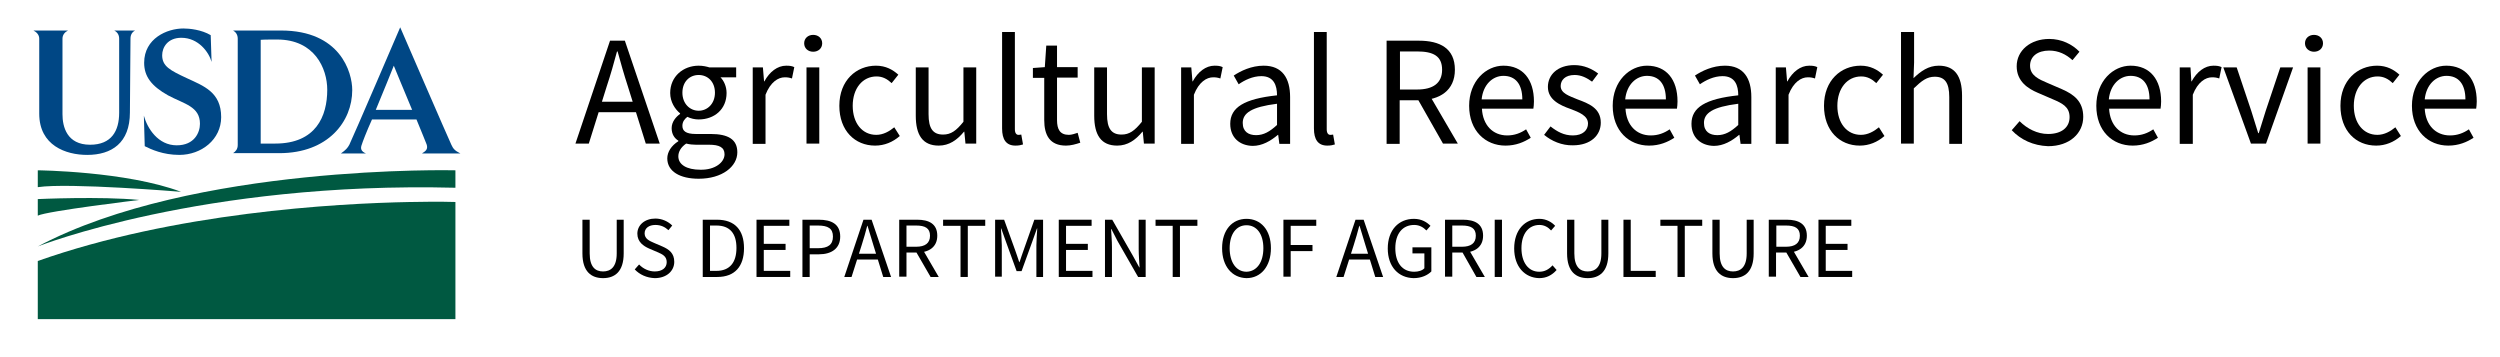
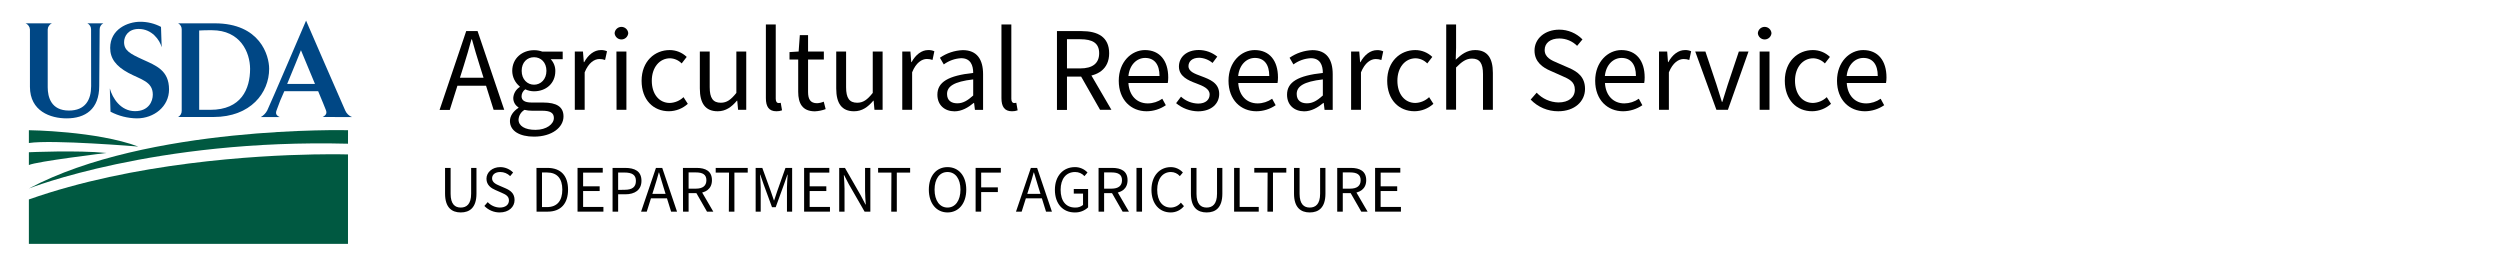
- <svg xmlns="http://www.w3.org/2000/svg" version="1.1" id="Layer_1" x="0px" y="0px" viewBox="0 0 860.2 122.5" style="enable-background:new 0 0 860.2 122.5;" xml:space="preserve">
-   <style type="text/css">
- 	.st0{fill:#004785;}
- 	.st1{fill:#005941;}
- </style>
-   <path class="st0" d="M44.9,13.3l-0.2,25.4c0,10.5-6.3,14.6-14.7,14.6c-7.3,0-16.5-3.2-16.5-14.2V13.3c0-1.4-1-2.3-2-2.8h11.9  c-1,0.5-1.9,1.4-1.9,2.8v26c0,4.3,1.5,10.5,9.5,10.5c7.4,0,10-4.8,10-11L41,13.3c0-1.4-0.7-2.3-1.7-2.8h7.2  C45.5,11,44.9,11.9,44.9,13.3z" />
-   <path class="st0" d="M61.7,53.3c-5.6,0-9.7-1.9-11.9-3l-0.3-10.5c1.2,4.4,4.9,10.2,11.3,10.2c6.1,0,8-4.4,8-7.4c0-6-5.4-6.8-11-9.8  c-5.7-3.2-8.2-6.5-8.2-11.2c0-8.4,7.9-11.8,13.5-11.8c2.1,0,6.2,0.4,9.4,2.3l0.3,9.2C71.9,18,68.3,13,62.4,13c-4.7,0-6.6,3.3-6.6,6  c0,3.8,2.7,5.2,8.5,7.9c5.8,2.7,11.8,4.8,11.8,13.4C76.1,48,69.3,53.3,61.7,53.3z" />
-   <path class="st0" d="M96.1,52.7H80.2c0.9-0.6,1.6-1.4,1.6-2.8V13.3c0-1.4-0.7-2.3-1.6-2.8h16.5c20.4,0,24.5,14.4,24.5,20.5  C121.2,41.8,112.9,52.7,96.1,52.7z M95.4,13.6c-1.5,0-4.8,0-5.7,0.1v35.7c1.5,0,3.8,0,5,0c14,0,17.9-9.4,17.9-18.5  C112.6,23.5,108.2,13.6,95.4,13.6z" />
-   <path class="st0" d="M145.3,52.7c1.6-0.9,1.9-1.7,1.5-3c-0.2-0.6-1.8-4.4-3.5-8.6H128c-1.9,4.2-3.3,7.9-3.5,8.6  c-0.6,1.5-0.2,2.4,1.4,3.1h-8.6c1.7-1.2,2.3-1.9,2.9-3c1.2-2.4,17.5-40.4,17.5-40.4s16.5,38.1,17.6,40.4c0.6,1.3,1.1,2,3.1,3H145.3z   M135.5,22.6c0,0-4.2,10.5-6.2,15.2h12.5C138.9,30.9,135.5,22.6,135.5,22.6z" />
-   <g>
-     <path class="st1" d="M156.7,58.6c0,0-90.2-2.2-143.7,26.2c0,0,56.6-22.4,143.7-20.2V58.6z" />
-     <path class="st1" d="M13,58.6c0,0,30.4,0.3,49.3,7.4c0,0-38.7-3.2-49.3-1.6V58.6z" />
-     <path class="st1" d="M13,68.5c0,0,21.8-1,34.9,0.3c0,0-31.7,3.8-34.9,5.4V68.5z" />
-     <path class="st1" d="M141.7,69.5l-0.5,0C115,70,60,73.2,13,89.8v20l143.7,0V69.5C156.7,69.5,151.1,69.3,141.7,69.5z" />
-   </g>
-   <g>
-     <g>
-       <path d="M200.4,87.2V75.6h2.5v11.6c0,4.7,2,6.2,4.6,6.2c2.6,0,4.7-1.5,4.7-6.2V75.6h2.4v11.6c0,6.3-3.1,8.5-7.1,8.5    S200.4,93.5,200.4,87.2z" />
-       <path d="M218.4,92.7l1.5-1.7c1.4,1.5,3.4,2.4,5.4,2.4c2.6,0,4.1-1.3,4.1-3.2c0-2-1.4-2.7-3.3-3.5l-2.8-1.2c-1.8-0.8-4-2.2-4-5.1    c0-3,2.6-5.2,6.2-5.2c2.3,0,4.4,1,5.8,2.4l-1.3,1.6c-1.2-1.1-2.6-1.8-4.5-1.8c-2.2,0-3.7,1.1-3.7,2.9c0,1.9,1.7,2.6,3.3,3.3    l2.8,1.2c2.3,1,4.1,2.3,4.1,5.3c0,3.1-2.6,5.6-6.7,5.6C222.5,95.6,220.1,94.5,218.4,92.7z" />
-       <path d="M241.8,75.6h4.9c6.1,0,9.3,3.5,9.3,9.8c0,6.3-3.2,9.9-9.2,9.9h-5V75.6z M246.5,93.2c4.6,0,6.9-2.9,6.9-7.9    c0-5-2.3-7.7-6.9-7.7h-2.2v15.6H246.5z" />
-       <path d="M260.3,75.6h11.3v2.1h-8.8v6.2h7.5V86h-7.5v7.2h9.1v2.1h-11.6V75.6z" />
-       <path d="M276.1,75.6h5.6c4.4,0,7.4,1.5,7.4,5.8c0,4.1-3,6.1-7.3,6.1h-3.2v7.8h-2.5V75.6z M281.5,85.4c3.4,0,5.1-1.2,5.1-4    c0-2.8-1.7-3.8-5.2-3.8h-2.8v7.8H281.5z" />
-       <path d="M297.1,75.6h2.8l6.7,19.7h-2.7l-3.4-11c-0.7-2.2-1.3-4.4-2-6.6h-0.1c-0.6,2.3-1.2,4.4-1.9,6.6l-3.5,11h-2.5L297.1,75.6z     M293.9,87.3h9.1v2h-9.1V87.3z" />
-       <path d="M309.4,75.6h6.2c4,0,6.9,1.4,6.9,5.5c0,3.9-2.9,5.8-6.9,5.8h-3.7v8.3h-2.5V75.6z M315.2,84.9c3.1,0,4.8-1.2,4.8-3.8    c0-2.6-1.7-3.5-4.8-3.5h-3.3v7.3H315.2z M315,86.3l2-1.3l6,10.3h-2.8L315,86.3z" />
-       <path d="M330.5,77.7h-6v-2.1H339v2.1h-6v17.6h-2.5V77.7z" />
-       <path d="M342.5,75.6h3l3.8,10.5c0.5,1.3,0.9,2.7,1.4,4.1h0.1c0.5-1.4,0.9-2.8,1.4-4.1l3.7-10.5h3v19.7h-2.3V84.4    c0-1.7,0.2-4.1,0.3-5.8h-0.1l-1.6,4.5l-3.7,10.2h-1.7l-3.7-10.2l-1.6-4.5h-0.1c0.1,1.7,0.3,4.1,0.3,5.8v10.8h-2.3V75.6z" />
-       <path d="M364.3,75.6h11.3v2.1h-8.8v6.2h7.5V86h-7.5v7.2h9.1v2.1h-11.6V75.6z" />
-       <path d="M380.1,75.6h2.6l7.1,12.4L392,92h0.1c-0.1-2-0.3-4.2-0.3-6.3V75.6h2.4v19.7h-2.6l-7.1-12.4l-2.1-4.1h-0.1    c0.1,2,0.3,4.1,0.3,6.2v10.3h-2.4V75.6z" />
-       <path d="M403.6,77.7h-6v-2.1h14.4v2.1h-6v17.6h-2.5V77.7z" />
-       <path d="M420.5,85.4c0-6.3,3.5-10.1,8.4-10.1c4.9,0,8.4,3.8,8.4,10.1c0,6.3-3.5,10.3-8.4,10.3C424,95.6,420.5,91.7,420.5,85.4z     M434.7,85.4c0-4.9-2.3-7.9-5.8-7.9c-3.5,0-5.8,3-5.8,7.9c0,4.9,2.3,8.1,5.8,8.1C432.4,93.4,434.7,90.3,434.7,85.4z" />
-       <path d="M441.5,75.6h11.4v2.1h-8.8v6.6h7.5v2.1h-7.5v8.8h-2.5V75.6z" />
-       <path d="M466.4,75.6h2.8l6.7,19.7h-2.7l-3.4-11c-0.7-2.2-1.3-4.4-2-6.6h-0.1c-0.6,2.3-1.2,4.4-1.9,6.6l-3.5,11h-2.5L466.4,75.6z     M463.3,87.3h9.1v2h-9.1V87.3z" />
-       <path d="M477.5,85.5c0-6.4,3.8-10.2,9-10.2c2.7,0,4.5,1.2,5.7,2.4l-1.4,1.6c-1-1-2.3-1.9-4.2-1.9c-4,0-6.5,3-6.5,8    c0,4.9,2.3,8.1,6.5,8.1c1.4,0,2.8-0.4,3.5-1.2v-5.1H486v-2.1h6.5v8.3c-1.3,1.3-3.4,2.3-6.1,2.3C481.2,95.6,477.5,91.8,477.5,85.5z    " />
-       <path d="M497.2,75.6h6.2c4,0,6.9,1.4,6.9,5.5c0,3.9-2.9,5.8-6.9,5.8h-3.7v8.3h-2.5V75.6z M503,84.9c3.1,0,4.8-1.2,4.8-3.8    c0-2.6-1.7-3.5-4.8-3.5h-3.3v7.3H503z M502.9,86.3l2-1.3l6,10.3H508L502.9,86.3z" />
-       <path d="M514.3,75.6h2.5v19.7h-2.5V75.6z" />
-       <path d="M521,85.5c0-6.4,3.7-10.2,8.7-10.2c2.4,0,4.3,1.2,5.4,2.4l-1.4,1.6c-1-1.1-2.3-1.9-4-1.9c-3.7,0-6.2,3-6.2,8    c0,4.9,2.4,8.1,6.1,8.1c1.9,0,3.3-0.8,4.6-2.2l1.4,1.6c-1.6,1.8-3.5,2.8-6,2.8C524.7,95.6,521,91.8,521,85.5z" />
-       <path d="M539.2,87.2V75.6h2.5v11.6c0,4.7,2,6.2,4.6,6.2c2.6,0,4.7-1.5,4.7-6.2V75.6h2.4v11.6c0,6.3-3.1,8.5-7.1,8.5    S539.2,93.5,539.2,87.2z" />
-       <path d="M558.6,75.6h2.5v17.6h8.6v2.1h-11.1V75.6z" />
-       <path d="M577.3,77.7h-6v-2.1h14.4v2.1h-6v17.6h-2.5V77.7z" />
-       <path d="M589.2,87.2V75.6h2.5v11.6c0,4.7,2,6.2,4.6,6.2c2.6,0,4.7-1.5,4.7-6.2V75.6h2.4v11.6c0,6.3-3.1,8.5-7.1,8.5    S589.2,93.5,589.2,87.2z" />
-       <path d="M608.6,75.6h6.2c4,0,6.9,1.4,6.9,5.5c0,3.9-2.9,5.8-6.9,5.8h-3.7v8.3h-2.5V75.6z M614.5,84.9c3.1,0,4.8-1.2,4.8-3.8    c0-2.6-1.7-3.5-4.8-3.5h-3.3v7.3H614.5z M614.3,86.3l2-1.3l6,10.3h-2.8L614.3,86.3z" />
-       <path d="M625.7,75.6h11.3v2.1h-8.8v6.2h7.5V86h-7.5v7.2h9.1v2.1h-11.6V75.6z" />
-     </g>
-   </g>
-   <g>
-     <g>
-       <path d="M209.9,14h5.1l12,35.4h-4.8L216,29.6c-1.3-4-2.4-7.9-3.5-11.9h-0.2c-1.1,4.1-2.2,8-3.5,11.9l-6.2,19.8h-4.6L209.9,14z     M204.2,35h16.3v3.6h-16.3V35z" />
-       <path d="M229.6,54.5c0-2.2,1.4-4.4,3.8-5.9v-0.2c-1.3-0.8-2.3-2.2-2.3-4.3c0-2.2,1.5-3.9,2.9-4.9v-0.2c-1.7-1.4-3.4-3.9-3.4-7    c0-5.7,4.5-9.4,9.8-9.4c1.4,0,2.8,0.3,3.7,0.6h9.2v3.4h-5.4c1.2,1.2,2.1,3.2,2.1,5.4c0,5.6-4.2,9.1-9.6,9.1    c-1.3,0-2.7-0.3-3.9-0.9c-1,0.8-1.7,1.7-1.7,3.1c0,1.7,1.1,2.8,4.6,2.8h5.1c6.1,0,9.2,1.9,9.2,6.3c0,4.9-5.2,9.1-13.3,9.1    C234,61.5,229.6,59,229.6,54.5z M249.3,53.1c0-2.4-1.8-3.3-5.3-3.3h-4.5c-1,0-2.2-0.1-3.4-0.4c-1.9,1.3-2.7,2.9-2.7,4.4    c0,2.8,2.8,4.6,7.6,4.6C246.1,58.5,249.3,55.8,249.3,53.1z M246,31.9c0-3.8-2.5-6.1-5.6-6.1c-3.1,0-5.6,2.3-5.6,6.1    c0,3.8,2.6,6.2,5.6,6.2C243.4,38.1,246,35.7,246,31.9z" />
-       <path d="M258.8,23.2h3.7l0.4,4.8h0.1c1.8-3.3,4.5-5.4,7.5-5.4c1.2,0,2,0.1,2.8,0.5l-0.8,3.9c-0.9-0.3-1.5-0.4-2.5-0.4    c-2.2,0-4.9,1.6-6.6,6v16.9h-4.4V23.2z" />
-       <path d="M276.7,14.9c0-1.7,1.3-2.9,3.1-2.9c1.7,0,3.1,1.1,3.1,2.9c0,1.7-1.3,2.9-3.1,2.9C278,17.8,276.7,16.6,276.7,14.9z     M277.5,23.2h4.4v26.2h-4.4V23.2z" />
-       <path d="M288.8,36.4c0-8.8,5.9-13.8,12.6-13.8c3.4,0,5.8,1.4,7.7,3.1l-2.3,2.9c-1.5-1.4-3.1-2.3-5.2-2.3c-4.8,0-8.2,4.1-8.2,10.1    c0,6,3.3,10,8.1,10c2.4,0,4.5-1.2,6.2-2.6l1.9,3c-2.4,2.1-5.3,3.3-8.5,3.3C294.2,50.1,288.8,45,288.8,36.4z" />
-       <path d="M315.1,39.8V23.2h4.4v16.1c0,4.9,1.5,7,5,7c2.7,0,4.5-1.3,7-4.4V23.2h4.4v26.2h-3.7l-0.4-4.1h-0.1    c-2.4,2.9-5.1,4.8-8.7,4.8C317.5,50.1,315.1,46.5,315.1,39.8z" />
-       <path d="M344.8,44.2V11h4.4v33.5c0,1.4,0.6,1.9,1.2,1.9c0.3,0,0.5,0,1-0.1l0.6,3.4c-0.6,0.2-1.4,0.4-2.6,0.4    C346.2,50.1,344.8,48,344.8,44.2z" />
-       <path d="M359.3,41.3V26.8h-3.9v-3.4l4.1-0.3l0.5-7.4h3.7v7.4h7.1v3.6h-7.1v14.6c0,3.2,1,5.1,4.1,5.1c0.9,0,2.1-0.4,3-0.7l0.9,3.4    c-1.5,0.5-3.2,1-4.9,1C361.2,50.1,359.3,46.5,359.3,41.3z" />
-       <path d="M376.5,39.8V23.2h4.4v16.1c0,4.9,1.5,7,5,7c2.7,0,4.5-1.3,7-4.4V23.2h4.4v26.2h-3.7l-0.4-4.1h-0.1    c-2.4,2.9-5.1,4.8-8.7,4.8C378.9,50.1,376.5,46.5,376.5,39.8z" />
-       <path d="M406.2,23.2h3.7l0.4,4.8h0.1c1.8-3.3,4.5-5.4,7.5-5.4c1.2,0,2,0.1,2.8,0.5l-0.8,3.9c-0.9-0.3-1.5-0.4-2.5-0.4    c-2.2,0-4.9,1.6-6.6,6v16.9h-4.4V23.2z" />
-       <path d="M423.3,42.6c0-5.7,4.9-8.6,16.1-9.8c0-3.4-1.1-6.6-5.4-6.6c-3,0-5.8,1.4-7.8,2.8l-1.7-3c2.4-1.6,6.1-3.4,10.3-3.4    c6.4,0,9.1,4.3,9.1,10.8v16.1h-3.7l-0.4-3.1h-0.1c-2.5,2.1-5.4,3.8-8.7,3.8C426.6,50.1,423.3,47.4,423.3,42.6z M439.4,43v-7.3    c-8.8,1.1-11.8,3.2-11.8,6.6c0,3,2,4.2,4.6,4.2C434.8,46.5,436.9,45.3,439.4,43z" />
-       <path d="M452.1,44.2V11h4.4v33.5c0,1.4,0.6,1.9,1.2,1.9c0.3,0,0.5,0,1-0.1l0.6,3.4c-0.6,0.2-1.4,0.4-2.6,0.4    C453.5,50.1,452.1,48,452.1,44.2z" />
-       <path d="M477.1,14h11.1c7.2,0,12.4,2.6,12.4,10c0,7.1-5.2,10.5-12.4,10.5h-6.6v15h-4.5V14z M487.6,30.8c5.5,0,8.6-2.2,8.6-6.8    c0-4.7-3-6.3-8.6-6.3h-5.9v13.1H487.6z M487.3,33.2l3.5-2.3l10.8,18.5h-5.1L487.3,33.2z" />
-       <path d="M505.5,36.4c0-8.5,5.8-13.8,11.8-13.8c6.7,0,10.5,4.8,10.5,12.3c0,0.9-0.1,1.9-0.2,2.5h-17.7c0.3,5.6,3.7,9.2,8.7,9.2    c2.5,0,4.6-0.8,6.5-2.1l1.6,2.9c-2.3,1.5-5.1,2.7-8.7,2.7C511.1,50.1,505.5,45,505.5,36.4z M523.8,34.2c0-5.3-2.4-8.1-6.5-8.1    c-3.7,0-7,3-7.5,8.1H523.8z" />
-       <path d="M531.3,46.4l2.2-2.9c2.3,1.8,4.6,3.1,7.7,3.1c3.4,0,5.2-1.8,5.2-4.1c0-2.7-3.1-3.9-6-5c-3.7-1.3-7.8-3.2-7.8-7.6    c0-4.2,3.4-7.5,9.1-7.5c3.3,0,6.1,1.3,8.2,2.9l-2.1,2.8c-1.8-1.3-3.7-2.3-6-2.3c-3.3,0-4.8,1.8-4.8,3.8c0,2.5,2.9,3.4,5.8,4.6    c3.8,1.4,8,3,8,8c0,4.3-3.4,7.8-9.6,7.8C537.4,50.1,533.8,48.5,531.3,46.4z" />
-       <path d="M554.9,36.4c0-8.5,5.8-13.8,11.8-13.8c6.7,0,10.5,4.8,10.5,12.3c0,0.9-0.1,1.9-0.2,2.5h-17.7c0.3,5.6,3.7,9.2,8.7,9.2    c2.5,0,4.6-0.8,6.5-2.1l1.6,2.9c-2.3,1.5-5.1,2.7-8.7,2.7C560.5,50.1,554.9,45,554.9,36.4z M573.2,34.2c0-5.3-2.4-8.1-6.5-8.1    c-3.7,0-7,3-7.5,8.1H573.2z" />
-       <path d="M582,42.6c0-5.7,4.9-8.6,16.1-9.8c0-3.4-1.1-6.6-5.4-6.6c-3,0-5.8,1.4-7.8,2.8l-1.7-3c2.4-1.6,6.1-3.4,10.3-3.4    c6.4,0,9.1,4.3,9.1,10.8v16.1h-3.7l-0.4-3.1h-0.1c-2.5,2.1-5.4,3.8-8.7,3.8C585.3,50.1,582,47.4,582,42.6z M598.1,43v-7.3    c-8.8,1.1-11.8,3.2-11.8,6.6c0,3,2,4.2,4.6,4.2C593.5,46.5,595.6,45.3,598.1,43z" />
-       <path d="M610.8,23.2h3.7l0.4,4.8h0.1c1.8-3.3,4.5-5.4,7.5-5.4c1.2,0,2,0.1,2.8,0.5l-0.8,3.9c-0.9-0.3-1.5-0.4-2.5-0.4    c-2.2,0-4.9,1.6-6.6,6v16.9h-4.4V23.2z" />
-       <path d="M627.6,36.4c0-8.8,5.9-13.8,12.6-13.8c3.4,0,5.8,1.4,7.7,3.1l-2.3,2.9c-1.5-1.4-3.1-2.3-5.2-2.3c-4.8,0-8.2,4.1-8.2,10.1    c0,6,3.3,10,8.1,10c2.4,0,4.5-1.2,6.2-2.6l1.9,3c-2.4,2.1-5.3,3.3-8.5,3.3C633,50.1,627.6,45,627.6,36.4z" />
-       <path d="M654.2,11h4.4v10.5l-0.2,5.4c2.5-2.4,5.1-4.3,8.7-4.3c5.5,0,8,3.6,8,10.3v16.6h-4.4V33.4c0-4.9-1.5-7-5-7    c-2.7,0-4.5,1.4-7.2,4v19h-4.4V11z" />
-       <path d="M692.2,44.8l2.7-3.1c2.6,2.6,6.1,4.4,9.8,4.4c4.7,0,7.4-2.3,7.4-5.8c0-3.6-2.6-4.8-5.9-6.2l-5.1-2.2    c-3.3-1.4-7.2-3.9-7.2-9.1c0-5.4,4.7-9.4,11.2-9.4c4.2,0,7.9,1.8,10.4,4.4l-2.4,2.9c-2.2-2-4.8-3.3-8-3.3c-4,0-6.6,2-6.6,5.2    c0,3.4,3.1,4.7,5.9,5.9l5.1,2.2c4.1,1.8,7.3,4.2,7.3,9.5c0,5.6-4.6,10.1-12.1,10.1C699.6,50.1,695.3,48.1,692.2,44.8z" />
-       <path d="M721.3,36.4c0-8.5,5.8-13.8,11.8-13.8c6.7,0,10.5,4.8,10.5,12.3c0,0.9-0.1,1.9-0.2,2.5h-17.7c0.3,5.6,3.7,9.2,8.7,9.2    c2.5,0,4.6-0.8,6.5-2.1l1.6,2.9c-2.3,1.5-5.1,2.7-8.7,2.7C726.8,50.1,721.3,45,721.3,36.4z M739.6,34.2c0-5.3-2.4-8.1-6.5-8.1    c-3.7,0-7,3-7.5,8.1H739.6z" />
-       <path d="M750,23.2h3.7L754,28h0.1c1.8-3.3,4.5-5.4,7.5-5.4c1.2,0,2,0.1,2.8,0.5l-0.8,3.9c-0.9-0.3-1.5-0.4-2.5-0.4    c-2.2,0-4.9,1.6-6.6,6v16.9H750V23.2z" />
-       <path d="M765,23.2h4.6l5,14.9c0.8,2.6,1.6,5.2,2.4,7.7h0.2c0.8-2.5,1.6-5.2,2.4-7.7l5-14.9h4.4l-9.3,26.2h-5.2L765,23.2z" />
-       <path d="M793.1,14.9c0-1.7,1.3-2.9,3.1-2.9c1.7,0,3.1,1.1,3.1,2.9c0,1.7-1.3,2.9-3.1,2.9C794.5,17.8,793.1,16.6,793.1,14.9z     M794,23.2h4.4v26.2H794V23.2z" />
-       <path d="M805.3,36.4c0-8.8,5.9-13.8,12.6-13.8c3.4,0,5.8,1.4,7.7,3.1l-2.3,2.9c-1.5-1.4-3.1-2.3-5.2-2.3c-4.8,0-8.2,4.1-8.2,10.1    c0,6,3.3,10,8.1,10c2.4,0,4.5-1.2,6.2-2.6l1.9,3c-2.4,2.1-5.3,3.3-8.5,3.3C810.6,50.1,805.3,45,805.3,36.4z" />
-       <path d="M829.9,36.4c0-8.5,5.8-13.8,11.8-13.8c6.7,0,10.5,4.8,10.5,12.3c0,0.9-0.1,1.9-0.2,2.5h-17.7c0.3,5.6,3.7,9.2,8.7,9.2    c2.5,0,4.6-0.8,6.5-2.1l1.6,2.9c-2.3,1.5-5.1,2.7-8.7,2.7C835.5,50.1,829.9,45,829.9,36.4z M848.3,34.2c0-5.3-2.4-8.1-6.5-8.1    c-3.7,0-7,3-7.5,8.1H848.3z" />
-     </g>
-   </g>
+ <svg xmlns="http://www.w3.org/2000/svg" id="Layer_1" data-name="Layer 1" viewBox="0 0 1125.47 122.5">
+   <defs>
+     <style>.cls-1{fill:#004785;}.cls-2{fill:#005941;}.cls-3{fill:none;}</style>
+   </defs>
+   <path class="cls-1" d="M44.86,13.29l-.19,25.36c0,10.54-6.26,14.64-14.69,14.64-7.26,0-16.5-3.23-16.5-14.2V13.29a3.16,3.16,0,0,0-2-2.79H23.4a3.11,3.11,0,0,0-1.92,2.79v26c0,4.34,1.49,10.48,9.55,10.48,7.38,0,10-4.83,10-11L41,13.29a3,3,0,0,0-1.67-2.79h7.19A3,3,0,0,0,44.86,13.29Z" />
+   <path class="cls-1" d="M61.65,53.29a26.35,26.35,0,0,1-11.9-3l-.31-10.48c1.18,4.4,4.9,10.23,11.35,10.23,6.13,0,8-4.4,8-7.44,0-5.95-5.39-6.76-11-9.79s-8.19-6.51-8.19-11.23c0-8.43,7.88-11.78,13.52-11.78a20,20,0,0,1,9.36,2.3l.31,9.17c-.87-3.28-4.4-8.24-10.35-8.24-4.72,0-6.58,3.28-6.58,5.95,0,3.78,2.67,5.21,8.5,7.87S76.1,31.65,76.1,40.27C76.1,48,69.28,53.29,61.65,53.29Z" />
+   <path class="cls-1" d="M96.12,52.67H80.19a3.09,3.09,0,0,0,1.61-2.79V13.29a3,3,0,0,0-1.61-2.79H96.68c20.4,0,24.49,14.45,24.49,20.47C121.17,41.75,112.86,52.67,96.12,52.67ZM95.38,13.6c-1.49,0-4.78,0-5.71.13V49.44h5c14,0,17.92-9.42,17.92-18.47C112.55,23.53,108.21,13.6,95.38,13.6Z" />
+   <path class="cls-1" d="M145.27,52.67c1.62-.87,1.93-1.74,1.49-3-.18-.62-1.8-4.4-3.53-8.62H128a89.28,89.28,0,0,0-3.47,8.56c-.56,1.48-.25,2.35,1.42,3.1h-8.55a7.38,7.38,0,0,0,2.91-3c1.18-2.36,17.48-40.43,17.48-40.43s16.5,38.07,17.61,40.43a5.5,5.5,0,0,0,3.1,3ZM135.48,22.6s-4.22,10.54-6.2,15.19H141.8C138.89,30.9,135.48,22.6,135.48,22.6Z" />
+   <path class="cls-2" d="M156.68,58.62S66.45,56.38,13,84.86c0,0,56.63-22.4,143.66-20.16Z" />
+   <path class="cls-2" d="M13,58.62s30.4.32,49.27,7.36c0,0-38.71-3.2-49.27-1.6Z" />
+   <path class="cls-2" d="M13,68.54s21.76-1,34.88.32c0,0-31.68,3.84-34.88,5.44Z" />
+   <path class="cls-2" d="M141.73,69.52h-.47C115,70,60,73.2,13,89.79v20l143.66,0V69.52S151.12,69.35,141.73,69.52Z" />
+   <path d="M200.36,87.15V75.59h2.5V87.22c0,4.73,2,6.22,4.57,6.22s4.67-1.49,4.67-6.22V75.59h2.4V87.15c0,6.32-3.05,8.49-7.07,8.49S200.36,93.47,200.36,87.15Z" />
+   <path d="M218.06,92.72l1.5-1.72A7.71,7.71,0,0,0,225,93.44c2.59,0,4.12-1.29,4.12-3.2s-1.43-2.65-3.28-3.46L223,85.53c-1.84-.79-4-2.18-4-5.07s2.62-5.23,6.2-5.23a8.15,8.15,0,0,1,5.8,2.44l-1.33,1.61a6.29,6.29,0,0,0-4.47-1.84c-2.21,0-3.67,1.11-3.67,2.87s1.71,2.61,3.26,3.26l2.8,1.21c2.28,1,4.06,2.34,4.06,5.27,0,3.11-2.57,5.59-6.71,5.59A9.47,9.47,0,0,1,218.06,92.72Z" />
+   <path d="M241.51,75.59h4.93c6.05,0,9.29,3.52,9.29,9.78s-3.24,9.91-9.18,9.91h-5Zm4.74,17.64c4.6,0,6.9-2.89,6.9-7.86s-2.3-7.72-6.9-7.72H244V93.23Z" />
+   <path d="M260,75.59h11.35v2.12h-8.84v6.17h7.45V86h-7.45v7.16h9.14v2.12H260Z" />
+   <path d="M275.77,75.59h5.62c4.41,0,7.39,1.49,7.39,5.8,0,4.14-3,6.08-7.27,6.08h-3.23v7.81h-2.51Zm5.43,9.85c3.44,0,5.08-1.25,5.08-4s-1.74-3.77-5.2-3.77h-2.8v7.82Z" />
+   <path d="M295.3,75.59h2.83l6.66,19.69h-2.66l-3.43-11c-.71-2.21-1.34-4.37-2-6.64h-.12c-.61,2.28-1.24,4.43-1.95,6.64l-3.47,11h-2.55Zm-3.16,11.69h9.07v2h-9.07Z" />
+   <path d="M307.45,75.59h6.17c4,0,6.89,1.44,6.89,5.54,0,3.94-2.88,5.83-6.89,5.83H310v8.32h-2.51Zm5.81,9.34c3.06,0,4.75-1.24,4.75-3.8s-1.69-3.51-4.75-3.51H310v7.31Zm-.14,1.34,2-1.29,6,10.3h-2.84Z" />
+   <path d="M328.2,77.71h-6V75.59h14.42v2.12h-6V95.28h-2.5Z" />
+   <path d="M340.18,75.59h3L347,86.11c.47,1.35.93,2.74,1.4,4.1h.12c.47-1.36.89-2.75,1.36-4.1l3.73-10.52h3V95.28h-2.33V84.44c0-1.71.19-4.08.32-5.82h-.12l-1.57,4.49-3.7,10.18h-1.66l-3.73-10.18-1.56-4.49h-.12c.13,1.74.32,4.11.32,5.82V95.28h-2.27Z" />
+   <path d="M362,75.59h11.35v2.12H364.5v6.17H372V86H364.5v7.16h9.14v2.12H362Z" />
+   <path d="M377.8,75.59h2.59L387.51,88l2.13,4.08h.12c-.13-2-.32-4.21-.32-6.27V75.59h2.38V95.28h-2.59l-7.12-12.39L380,78.83h-.12c.13,2,.32,4.09.32,6.15v10.3H377.8Z" />
+   <path d="M401.31,77.71h-6V75.59h14.42v2.12h-6V95.28h-2.5Z" />
+   <path d="M418.15,85.37c0-6.31,3.47-10.14,8.41-10.14S435,79.07,435,85.37s-3.48,10.27-8.42,10.27S418.15,91.67,418.15,85.37Zm14.24,0c0-4.91-2.31-7.93-5.83-7.93s-5.83,3-5.83,7.93,2.31,8.07,5.83,8.07S432.39,90.27,432.39,85.37Z" />
+   <path d="M439.21,75.59h11.35v2.12h-8.85v6.64h7.51v2.12h-7.51v8.81h-2.5Z" />
+   <path d="M464.08,75.59h2.82l6.66,19.69h-2.65l-3.43-11c-.71-2.21-1.34-4.37-2-6.64h-.12c-.61,2.28-1.25,4.43-1.95,6.64l-3.47,11h-2.55Zm-3.16,11.69H470v2h-9.06Z" />
+   <path d="M474.9,85.45c0-6.35,3.82-10.22,9-10.22a7.64,7.64,0,0,1,5.68,2.43l-1.37,1.63A5.58,5.58,0,0,0,484,77.44c-4,0-6.52,3-6.52,8s2.34,8,6.54,8a5.31,5.31,0,0,0,3.55-1.16V87.16h-4.17V85.08h6.45v8.28a8.41,8.41,0,0,1-6.06,2.28C478.6,95.64,474.9,91.85,474.9,85.45Z" />
+   <path d="M494.56,75.59h6.16c4,0,6.89,1.44,6.89,5.54,0,3.94-2.88,5.83-6.89,5.83h-3.66v8.32h-2.5Zm5.8,9.34c3.07,0,4.75-1.24,4.75-3.8s-1.68-3.51-4.75-3.51h-3.3v7.31Zm-.13,1.34,2-1.29,6,10.3h-2.84Z" />
+   <path d="M511.63,75.59h2.5V95.28h-2.5Z" />
+   <path d="M518.37,85.45c0-6.35,3.74-10.22,8.74-10.22a7.31,7.31,0,0,1,5.41,2.43l-1.37,1.63a5.35,5.35,0,0,0-4-1.85c-3.72,0-6.19,3-6.19,8s2.36,8,6.1,8a5.91,5.91,0,0,0,4.56-2.21L533,92.8a7.57,7.57,0,0,1-6,2.84C522.05,95.64,518.37,91.85,518.37,85.45Z" />
+   <path d="M536.14,87.15V75.59h2.51V87.22c0,4.73,2,6.22,4.57,6.22s4.67-1.49,4.67-6.22V75.59h2.4V87.15c0,6.32-3,8.49-7.07,8.49S536.14,93.47,536.14,87.15Z" />
+   <path d="M555.58,75.59h2.5V93.16h8.59v2.12H555.58Z" />
+   <path d="M570.66,77.71h-6V75.59h14.42v2.12h-6V95.28h-2.5Z" />
+   <path d="M582.55,87.15V75.59h2.51V87.22c0,4.73,2,6.22,4.57,6.22s4.67-1.49,4.67-6.22V75.59h2.4V87.15c0,6.32-3.05,8.49-7.07,8.49S582.55,93.47,582.55,87.15Z" />
+   <path d="M602,75.59h6.16c4,0,6.89,1.44,6.89,5.54,0,3.94-2.88,5.83-6.89,5.83h-3.66v8.32H602Zm5.8,9.34c3.07,0,4.75-1.24,4.75-3.8s-1.68-3.51-4.75-3.51h-3.3v7.31Zm-.13,1.34,2-1.29,6,10.3h-2.84Z" />
+   <path d="M619.05,75.59H630.4v2.12h-8.84v6.17H629V86h-7.46v7.16h9.14v2.12H619.05Z" />
+   <path d="M209.88,14H215l12,35.44h-4.78L216,29.65c-1.27-4-2.41-7.86-3.54-11.95h-.22c-1.1,4.11-2.24,8-3.51,12l-6.25,19.79h-4.59Zm-5.68,21h16.31v3.59H204.2Z" />
+   <path d="M229.57,54.48c0-2.24,1.43-4.36,3.84-5.93v-.22a4.86,4.86,0,0,1-2.34-4.3A6.26,6.26,0,0,1,234,39.16v-.22a9.11,9.11,0,0,1-3.4-7c0-5.74,4.53-9.35,9.85-9.35a10.73,10.73,0,0,1,3.71.65h9.16v3.42h-5.39A7.58,7.58,0,0,1,250,32c0,5.62-4.25,9.1-9.62,9.1a9.3,9.3,0,0,1-3.91-.89,3.86,3.86,0,0,0-1.67,3.11c0,1.66,1.08,2.84,4.6,2.84h5.11c6.1,0,9.17,1.92,9.17,6.27,0,4.88-5.16,9.08-13.27,9.08C234,61.52,229.57,59,229.57,54.48Zm19.78-1.37c0-2.43-1.84-3.26-5.29-3.26h-4.53a15.13,15.13,0,0,1-3.41-.39,5.46,5.46,0,0,0-2.68,4.4c0,2.82,2.84,4.6,7.61,4.6C246.06,58.46,249.35,55.85,249.35,53.11ZM246,31.89c0-3.81-2.48-6.13-5.58-6.13s-5.57,2.28-5.57,6.13,2.55,6.24,5.57,6.24S246,35.71,246,31.89Z" />
+   <path d="M258.77,23.19h3.67l.38,4.78H263c1.83-3.33,4.51-5.43,7.47-5.43a6.14,6.14,0,0,1,2.8.54L272.4,27a7.45,7.45,0,0,0-2.55-.43c-2.21,0-4.86,1.6-6.64,6V49.44h-4.44Z" />
+   <path d="M276.69,14.93a3.08,3.08,0,0,1,6.14,0,3.08,3.08,0,0,1-6.14,0Zm.82,8.26H282V49.44h-4.44Z" />
+   <path d="M288.84,36.35c0-8.76,5.92-13.81,12.63-13.81a11.07,11.07,0,0,1,7.68,3.08l-2.27,2.94a7.62,7.62,0,0,0-5.21-2.32c-4.75,0-8.24,4.1-8.24,10.11s3.29,10,8.12,10a9.43,9.43,0,0,0,6.16-2.61l1.93,3a12.74,12.74,0,0,1-8.49,3.34C294.17,50.09,288.84,45,288.84,36.35Z" />
+   <path d="M315.06,39.82V23.19h4.44V39.25c0,4.89,1.48,7,5,7,2.68,0,4.54-1.33,7-4.42V23.19h4.45V49.44h-3.67l-.38-4.11h-.15c-2.43,2.87-5.05,4.76-8.65,4.76C317.55,50.09,315.06,46.52,315.06,39.82Z" />
+   <path d="M344.79,44.17V11h4.44V44.49c0,1.36.59,1.9,1.24,1.9a3.74,3.74,0,0,0,1-.11l.6,3.39a7,7,0,0,1-2.55.42C346.16,50.09,344.79,48,344.79,44.17Z" />
+   <path d="M359.34,41.33V26.81h-3.91V23.45l4.11-.26.53-7.36h3.71v7.36h7.11v3.62h-7.11V41.4c0,3.21,1,5.07,4.06,5.07a8.82,8.82,0,0,0,3-.7l.86,3.35a15.85,15.85,0,0,1-4.87,1C361.23,50.09,359.34,46.55,359.34,41.33Z" />
+   <path d="M376.46,39.82V23.19h4.44V39.25c0,4.89,1.48,7,5,7,2.69,0,4.55-1.33,7-4.42V23.19h4.44V49.44h-3.67l-.37-4.11h-.15c-2.43,2.87-5.05,4.76-8.66,4.76C378.94,50.09,376.46,46.52,376.46,39.82Z" />
+   <path d="M406.19,23.19h3.67l.37,4.78h.15c1.83-3.33,4.51-5.43,7.46-5.43a6.12,6.12,0,0,1,2.8.54l-.83,3.9a7.4,7.4,0,0,0-2.54-.43c-2.22,0-4.87,1.6-6.64,6V49.44h-4.44Z" />
+   <path d="M422,42.63c0-5.72,4.94-8.58,16.12-9.8,0-3.37-1.13-6.63-5.41-6.63A14.44,14.44,0,0,0,424.88,29L423.14,26a19.3,19.3,0,0,1,10.31-3.43c6.41,0,9.12,4.26,9.12,10.8v16.1H438.9l-.38-3.14h-.15c-2.5,2.08-5.42,3.79-8.68,3.79C425.3,50.09,422,47.36,422,42.63Zm16.12.41V35.75c-8.79,1-11.77,3.21-11.77,6.56,0,3,2,4.2,4.6,4.2S435.58,45.28,438.12,43Z" />
+   <path d="M450.84,44.17V11h4.45V44.49c0,1.36.59,1.9,1.24,1.9a3.77,3.77,0,0,0,1-.11l.6,3.39a7.05,7.05,0,0,1-2.56.42C452.21,50.09,450.84,48,450.84,44.17Z" />
+   <path d="M475.83,14h11.1c7.22,0,12.4,2.59,12.4,10,0,7.08-5.18,10.49-12.4,10.49h-6.59v15h-4.51Zm10.45,16.8c5.52,0,8.55-2.23,8.55-6.83s-3-6.31-8.55-6.31h-5.94V30.8ZM486,33.23l3.53-2.34,10.82,18.55h-5.11Z" />
+   <path d="M503.65,36.35c0-8.54,5.76-13.81,11.8-13.81,6.69,0,10.47,4.81,10.47,12.32a14.78,14.78,0,0,1-.2,2.52H508c.32,5.56,3.72,9.17,8.72,9.17a11.42,11.42,0,0,0,6.53-2.1l1.59,2.92a15.44,15.44,0,0,1-8.66,2.72C509.22,50.09,503.65,45,503.65,36.35ZM522,34.2c0-5.26-2.37-8.12-6.47-8.12-3.69,0-7,3-7.53,8.12Z" />
+   <path d="M529.47,46.45l2.2-2.93a11.77,11.77,0,0,0,7.74,3.11c3.45,0,5.16-1.84,5.16-4.08,0-2.7-3.1-3.89-6-5-3.68-1.35-7.83-3.16-7.83-7.58,0-4.21,3.36-7.46,9-7.46A13.35,13.35,0,0,1,548,25.49l-2.13,2.85a9.86,9.86,0,0,0-6-2.34c-3.3,0-4.83,1.77-4.83,3.77,0,2.49,2.86,3.44,5.83,4.55,3.78,1.43,8,3,8,8,0,4.25-3.38,7.8-9.57,7.8A15.8,15.8,0,0,1,529.47,46.45Z" />
+   <path d="M553.06,36.35c0-8.54,5.76-13.81,11.8-13.81,6.69,0,10.47,4.81,10.47,12.32a14.78,14.78,0,0,1-.2,2.52H557.45c.32,5.56,3.72,9.17,8.72,9.17a11.42,11.42,0,0,0,6.53-2.1l1.59,2.92a15.45,15.45,0,0,1-8.67,2.72C558.63,50.09,553.06,45,553.06,36.35Zm18.35-2.15c0-5.26-2.37-8.12-6.47-8.12-3.69,0-7,3-7.53,8.12Z" />
+   <path d="M579.41,42.63c0-5.72,4.93-8.58,16.12-9.8,0-3.37-1.13-6.63-5.42-6.63A14.41,14.41,0,0,0,582.29,29L580.55,26a19.3,19.3,0,0,1,10.31-3.43c6.4,0,9.11,4.26,9.11,10.8v16.1H596.3l-.37-3.14h-.15c-2.5,2.08-5.42,3.79-8.68,3.79C582.71,50.09,579.41,47.36,579.41,42.63Zm16.12.41V35.75c-8.79,1-11.77,3.21-11.77,6.56,0,3,2,4.2,4.6,4.2S593,45.28,595.53,43Z" />
+   <path d="M608.25,23.19h3.67L612.3,28h.14c1.83-3.33,4.51-5.43,7.47-5.43a6.12,6.12,0,0,1,2.8.54l-.83,3.9a7.41,7.41,0,0,0-2.55-.43c-2.21,0-4.86,1.6-6.64,6V49.44h-4.44Z" />
+   <path d="M624.5,36.35c0-8.76,5.92-13.81,12.63-13.81a11.09,11.09,0,0,1,7.68,3.08l-2.27,2.94a7.62,7.62,0,0,0-5.21-2.32c-4.76,0-8.24,4.1-8.24,10.11s3.29,10,8.12,10a9.45,9.45,0,0,0,6.16-2.61l1.93,3a12.74,12.74,0,0,1-8.49,3.34C629.83,50.09,624.5,45,624.5,36.35Z" />
+   <path d="M651.07,11h4.44V21.49l-.15,5.4c2.45-2.37,5.11-4.35,8.71-4.35,5.53,0,8,3.57,8,10.27V49.44h-4.44V33.38c0-4.89-1.48-7-4.95-7-2.68,0-4.54,1.37-7.18,4v19h-4.44Z" />
+   <path d="M689.09,44.83l2.7-3.1a13.84,13.84,0,0,0,9.78,4.39c4.65,0,7.41-2.31,7.41-5.76,0-3.62-2.57-4.77-5.91-6.23L698,31.88c-3.31-1.41-7.18-3.91-7.18-9.12,0-5.42,4.72-9.41,11.16-9.41a14.63,14.63,0,0,1,10.43,4.39L710,20.64a11.33,11.33,0,0,0-8-3.32c-4,0-6.61,2-6.61,5.17,0,3.42,3.09,4.69,5.87,5.87l5,2.18c4.1,1.76,7.3,4.21,7.3,9.48,0,5.6-4.63,10.07-12.08,10.07A17,17,0,0,1,689.09,44.83Z" />
+   <path d="M718.13,36.35c0-8.54,5.76-13.81,11.8-13.81,6.7,0,10.48,4.81,10.48,12.32a13.73,13.73,0,0,1-.21,2.52H722.53c.31,5.56,3.71,9.17,8.72,9.17a11.47,11.47,0,0,0,6.53-2.1l1.59,2.92a15.48,15.48,0,0,1-8.67,2.72C723.7,50.09,718.13,45,718.13,36.35Zm18.35-2.15c0-5.26-2.36-8.12-6.47-8.12-3.69,0-7,3-7.52,8.12Z" />
+   <path d="M746.87,23.19h3.67l.37,4.78h.15c1.83-3.33,4.51-5.43,7.46-5.43a6.19,6.19,0,0,1,2.81.54L760.5,27a7.5,7.5,0,0,0-2.55-.43c-2.22,0-4.87,1.6-6.64,6V49.44h-4.44Z" />
+   <path d="M763.17,23.19h4.58l5,14.91c.78,2.57,1.63,5.24,2.42,7.75h.21c.79-2.51,1.64-5.18,2.43-7.75l5-14.91h4.35l-9.28,26.25h-5.17Z" />
+   <path d="M791.36,14.93a3.08,3.08,0,0,1,6.14,0,3.08,3.08,0,0,1-6.14,0Zm.81,8.26h4.44V49.44h-4.44Z" />
+   <path d="M803.5,36.35c0-8.76,5.92-13.81,12.63-13.81a11,11,0,0,1,7.68,3.08l-2.27,2.94a7.6,7.6,0,0,0-5.21-2.32c-4.75,0-8.24,4.1-8.24,10.11s3.3,10,8.12,10a9.47,9.47,0,0,0,6.17-2.61l1.92,3a12.71,12.71,0,0,1-8.48,3.34C808.83,50.09,803.5,45,803.5,36.35Z" />
+   <path d="M827,36.35c0-8.54,5.75-13.81,11.79-13.81,6.7,0,10.48,4.81,10.48,12.32a13.73,13.73,0,0,1-.21,2.52H831.39c.31,5.56,3.71,9.17,8.72,9.17a11.42,11.42,0,0,0,6.53-2.1l1.59,2.92a15.48,15.48,0,0,1-8.67,2.72C832.57,50.09,827,45,827,36.35Zm18.35-2.15c0-5.26-2.37-8.12-6.47-8.12-3.7,0-7,3-7.53,8.12Z" />
+   <rect class="cls-3" x="945.25" y="10.5" width="27.28" height="27.28" />
</svg>
